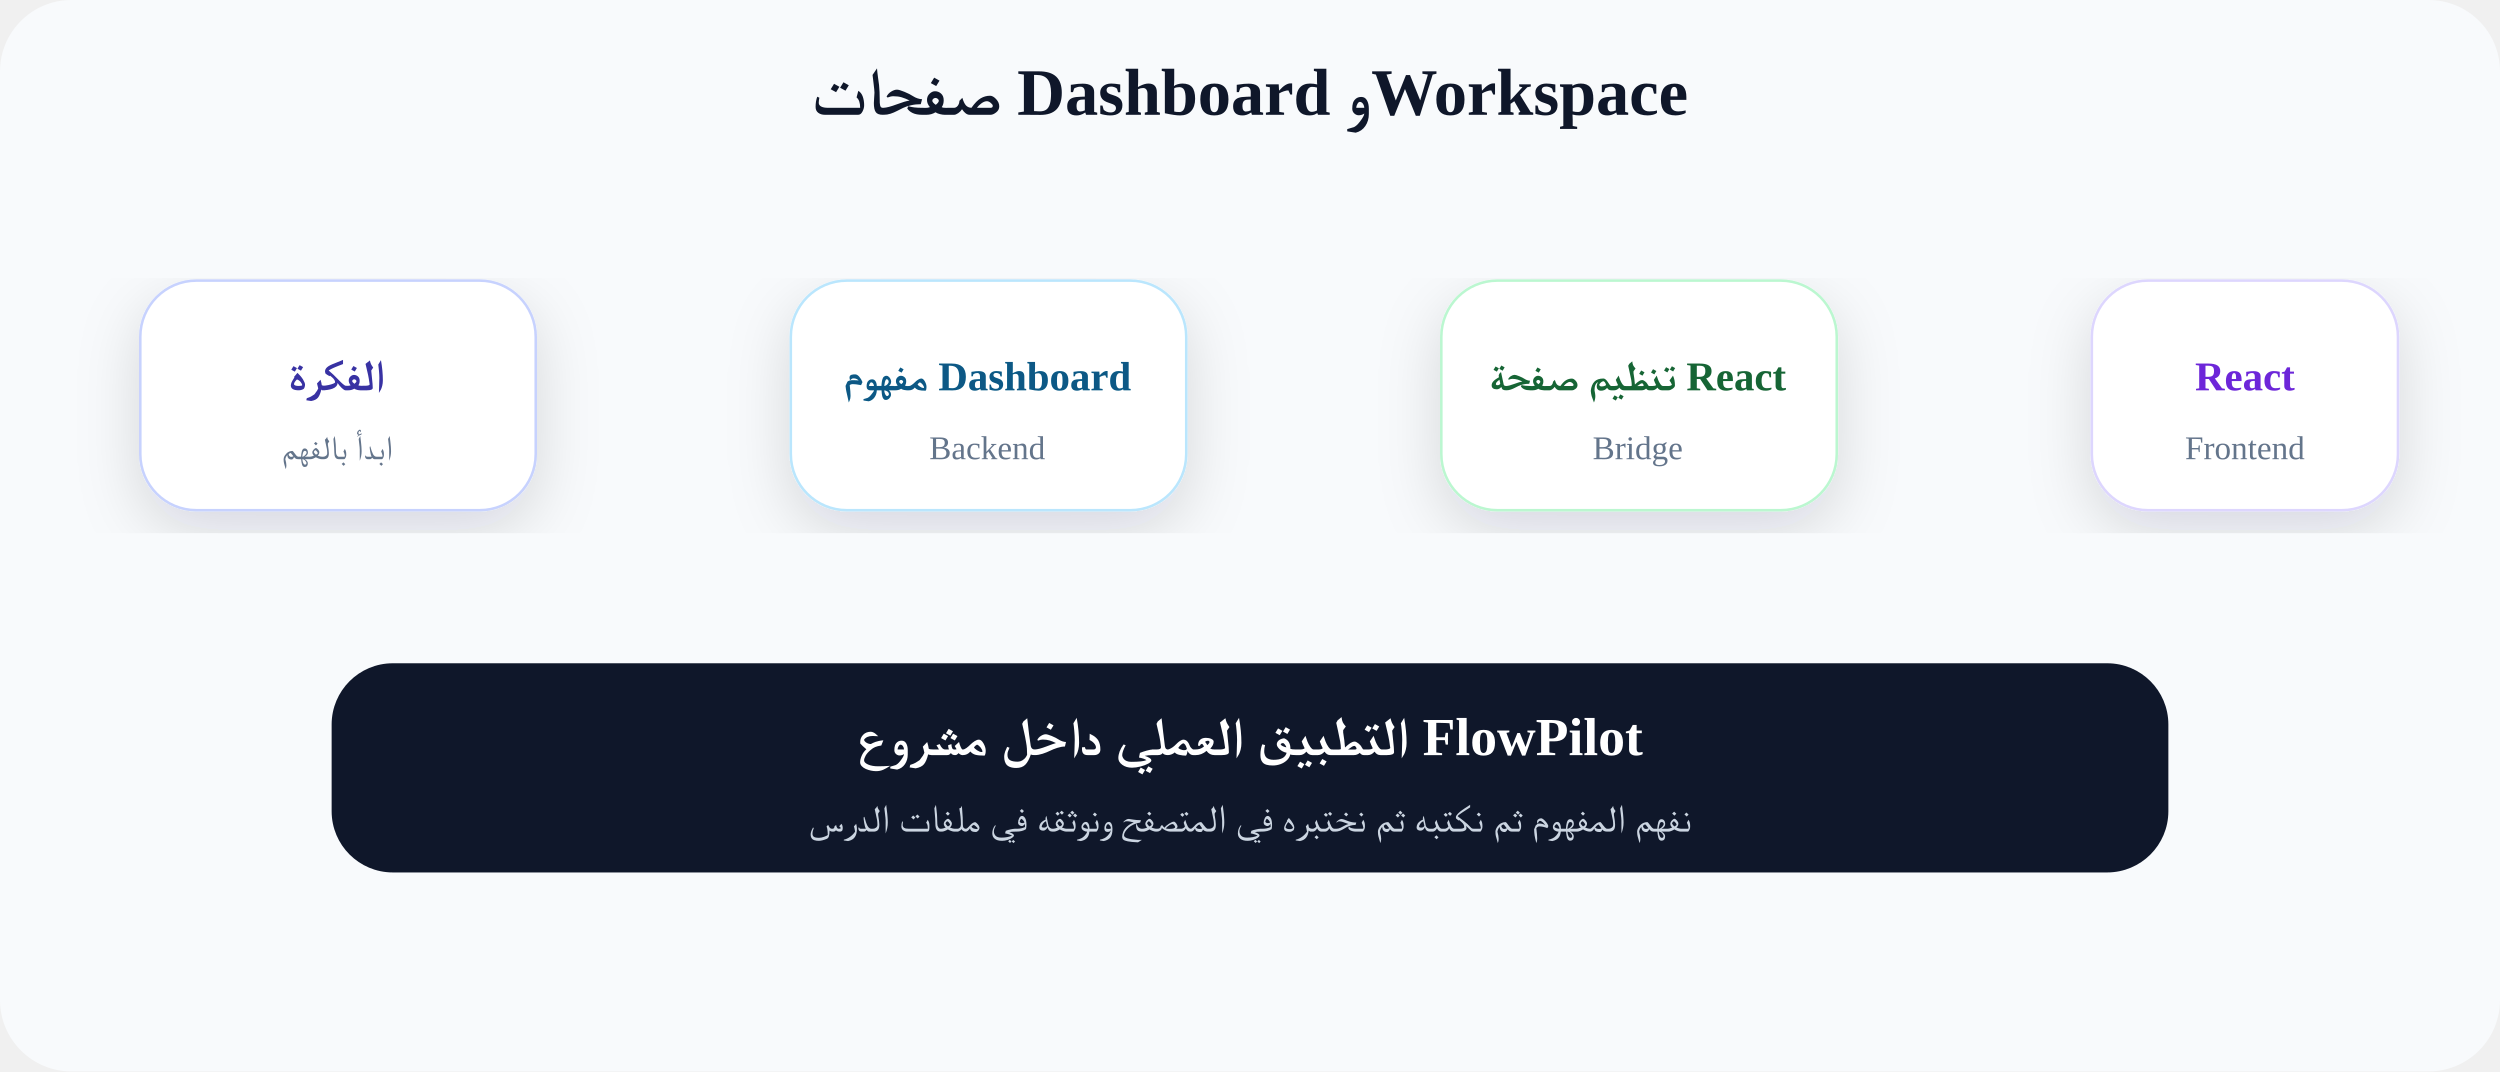
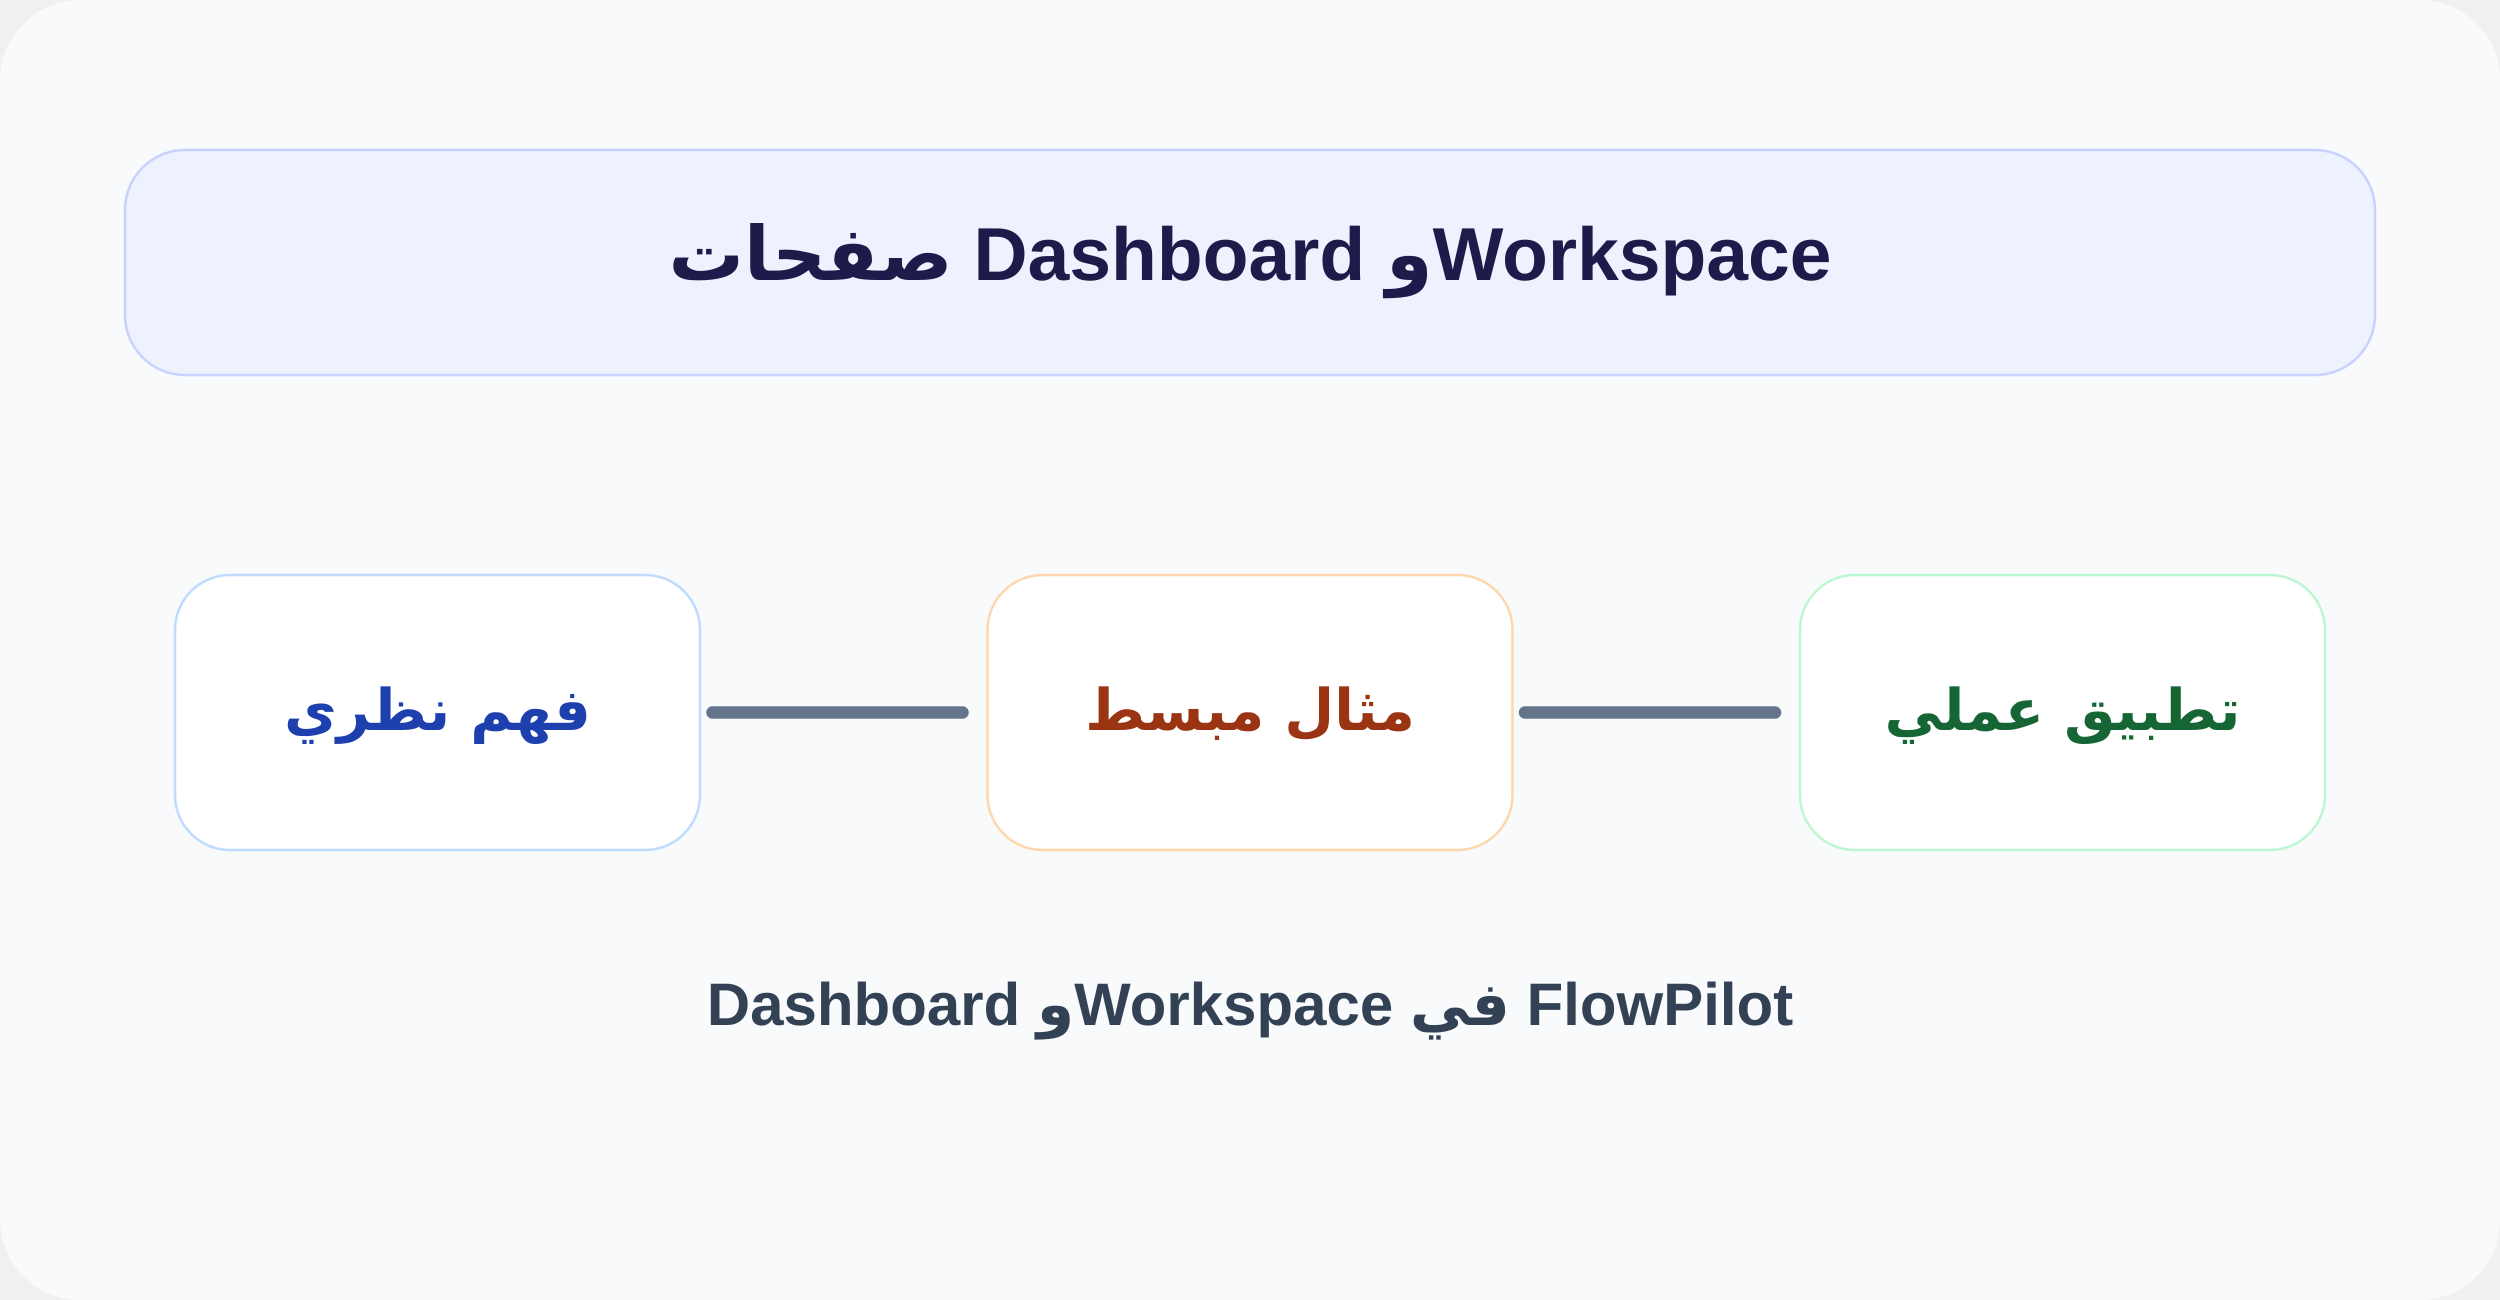
- <svg xmlns="http://www.w3.org/2000/svg" width="980" height="420" viewBox="0 0 980 420" role="img" aria-label="مخطط صفحات Dashboard وWorkspace">
-   <defs>
-     <linearGradient id="g" x1="0" x2="1">
-       <stop offset="0" stop-color="#4f46e5" />
-       <stop offset="1" stop-color="#06b6d4" />
-     </linearGradient>
-     <filter id="s">
-       <feDropShadow dx="0" dy="8" stdDeviation="12" flood-color="#0f172a" flood-opacity=".14" />
-     </filter>
-   </defs>
-   <rect width="980" height="420" rx="28" fill="#f8fafc" />
-   <text x="490" y="45" text-anchor="middle" font-size="26" font-weight="800" fill="#0f172a">صفحات Dashboard وWorkspace</text>
-   <g filter="url(#s)">
-     <rect x="55" y="110" width="155" height="90" rx="22" fill="white" stroke="#c7d2fe" />
-     <text x="132" y="153" text-anchor="middle" font-size="17" font-weight="800" fill="#3730a3">الفكرة</text>
-     <text x="132" y="180" text-anchor="middle" font-size="13" fill="#64748b">ابدأ بالفهم</text>
-     <path d="M220 155 H300" stroke="url(#g)" stroke-width="5" marker-end="url(#arrow)" />
-     <rect x="310" y="110" width="155" height="90" rx="22" fill="white" stroke="#bae6fd" />
-     <text x="387" y="153" text-anchor="middle" font-size="16" font-weight="800" fill="#075985">مفهوم Dashboard</text>
-     <text x="387" y="180" text-anchor="middle" font-size="13" fill="#64748b">Backend</text>
-     <path d="M475 155 H555" stroke="url(#g)" stroke-width="5" />
-     <rect x="565" y="110" width="155" height="90" rx="22" fill="white" stroke="#bbf7d0" />
-     <text x="642" y="153" text-anchor="middle" font-size="16" font-weight="800" fill="#166534">تنظيم صفحة React</text>
-     <text x="642" y="180" text-anchor="middle" font-size="13" fill="#64748b">Bridge</text>
-     <path d="M730 155 H810" stroke="url(#g)" stroke-width="5" />
-     <rect x="820" y="110" width="120" height="90" rx="22" fill="white" stroke="#ddd6fe" />
-     <text x="880" y="153" text-anchor="middle" font-size="16" font-weight="800" fill="#6d28d9">React</text>
-     <text x="880" y="180" text-anchor="middle" font-size="13" fill="#64748b">Frontend</text>
+ <svg xmlns="http://www.w3.org/2000/svg" width="1000" height="520" viewBox="0 0 1000 520">
+   <rect width="1000" height="520" rx="32" fill="#f8fafc" />
+   <rect x="50" y="60" width="900" height="90" rx="24" fill="#eef2ff" stroke="#c7d2fe" />
+   <text x="500" y="112" text-anchor="middle" font-size="30" font-weight="900" fill="#1e1b4b" font-family="Arial">صفحات Dashboard وWorkspace</text>
+   <g font-family="Arial" font-size="23" font-weight="800">
+     <rect x="70" y="230" width="210" height="110" rx="22" fill="#fff" stroke="#bfdbfe" />
+     <text x="175" y="292" text-anchor="middle" fill="#1e40af">فهم نظري</text>
+     <rect x="395" y="230" width="210" height="110" rx="22" fill="#fff" stroke="#fed7aa" />
+     <text x="500" y="292" text-anchor="middle" fill="#9a3412">مثال مبسط</text>
+     <rect x="720" y="230" width="210" height="110" rx="22" fill="#fff" stroke="#bbf7d0" />
+     <text x="825" y="292" text-anchor="middle" fill="#166534">تطبيق عملي</text>
  </g>
-   <rect x="130" y="260" width="720" height="82" rx="24" fill="#0f172a" />
-   <text x="490" y="296" text-anchor="middle" font-size="21" font-weight="900" fill="white">التطبيق العملي داخل مشروع FlowPilot</text>
-   <text x="490" y="326" text-anchor="middle" font-size="15" fill="#cbd5e1">نفهم المفهوم ثم نكتبه ثم نختبره في المتصفح ونوثقه في ملفات الدرس</text>
+   <path d="M285 285 H385" stroke="#64748b" stroke-width="5" stroke-linecap="round" />
+   <path d="M610 285 H710" stroke="#64748b" stroke-width="5" stroke-linecap="round" />
+   <text x="500" y="410" text-anchor="middle" font-size="24" font-weight="800" fill="#334155" font-family="Arial">Dashboard وWorkspace في FlowPilot</text>
</svg>
